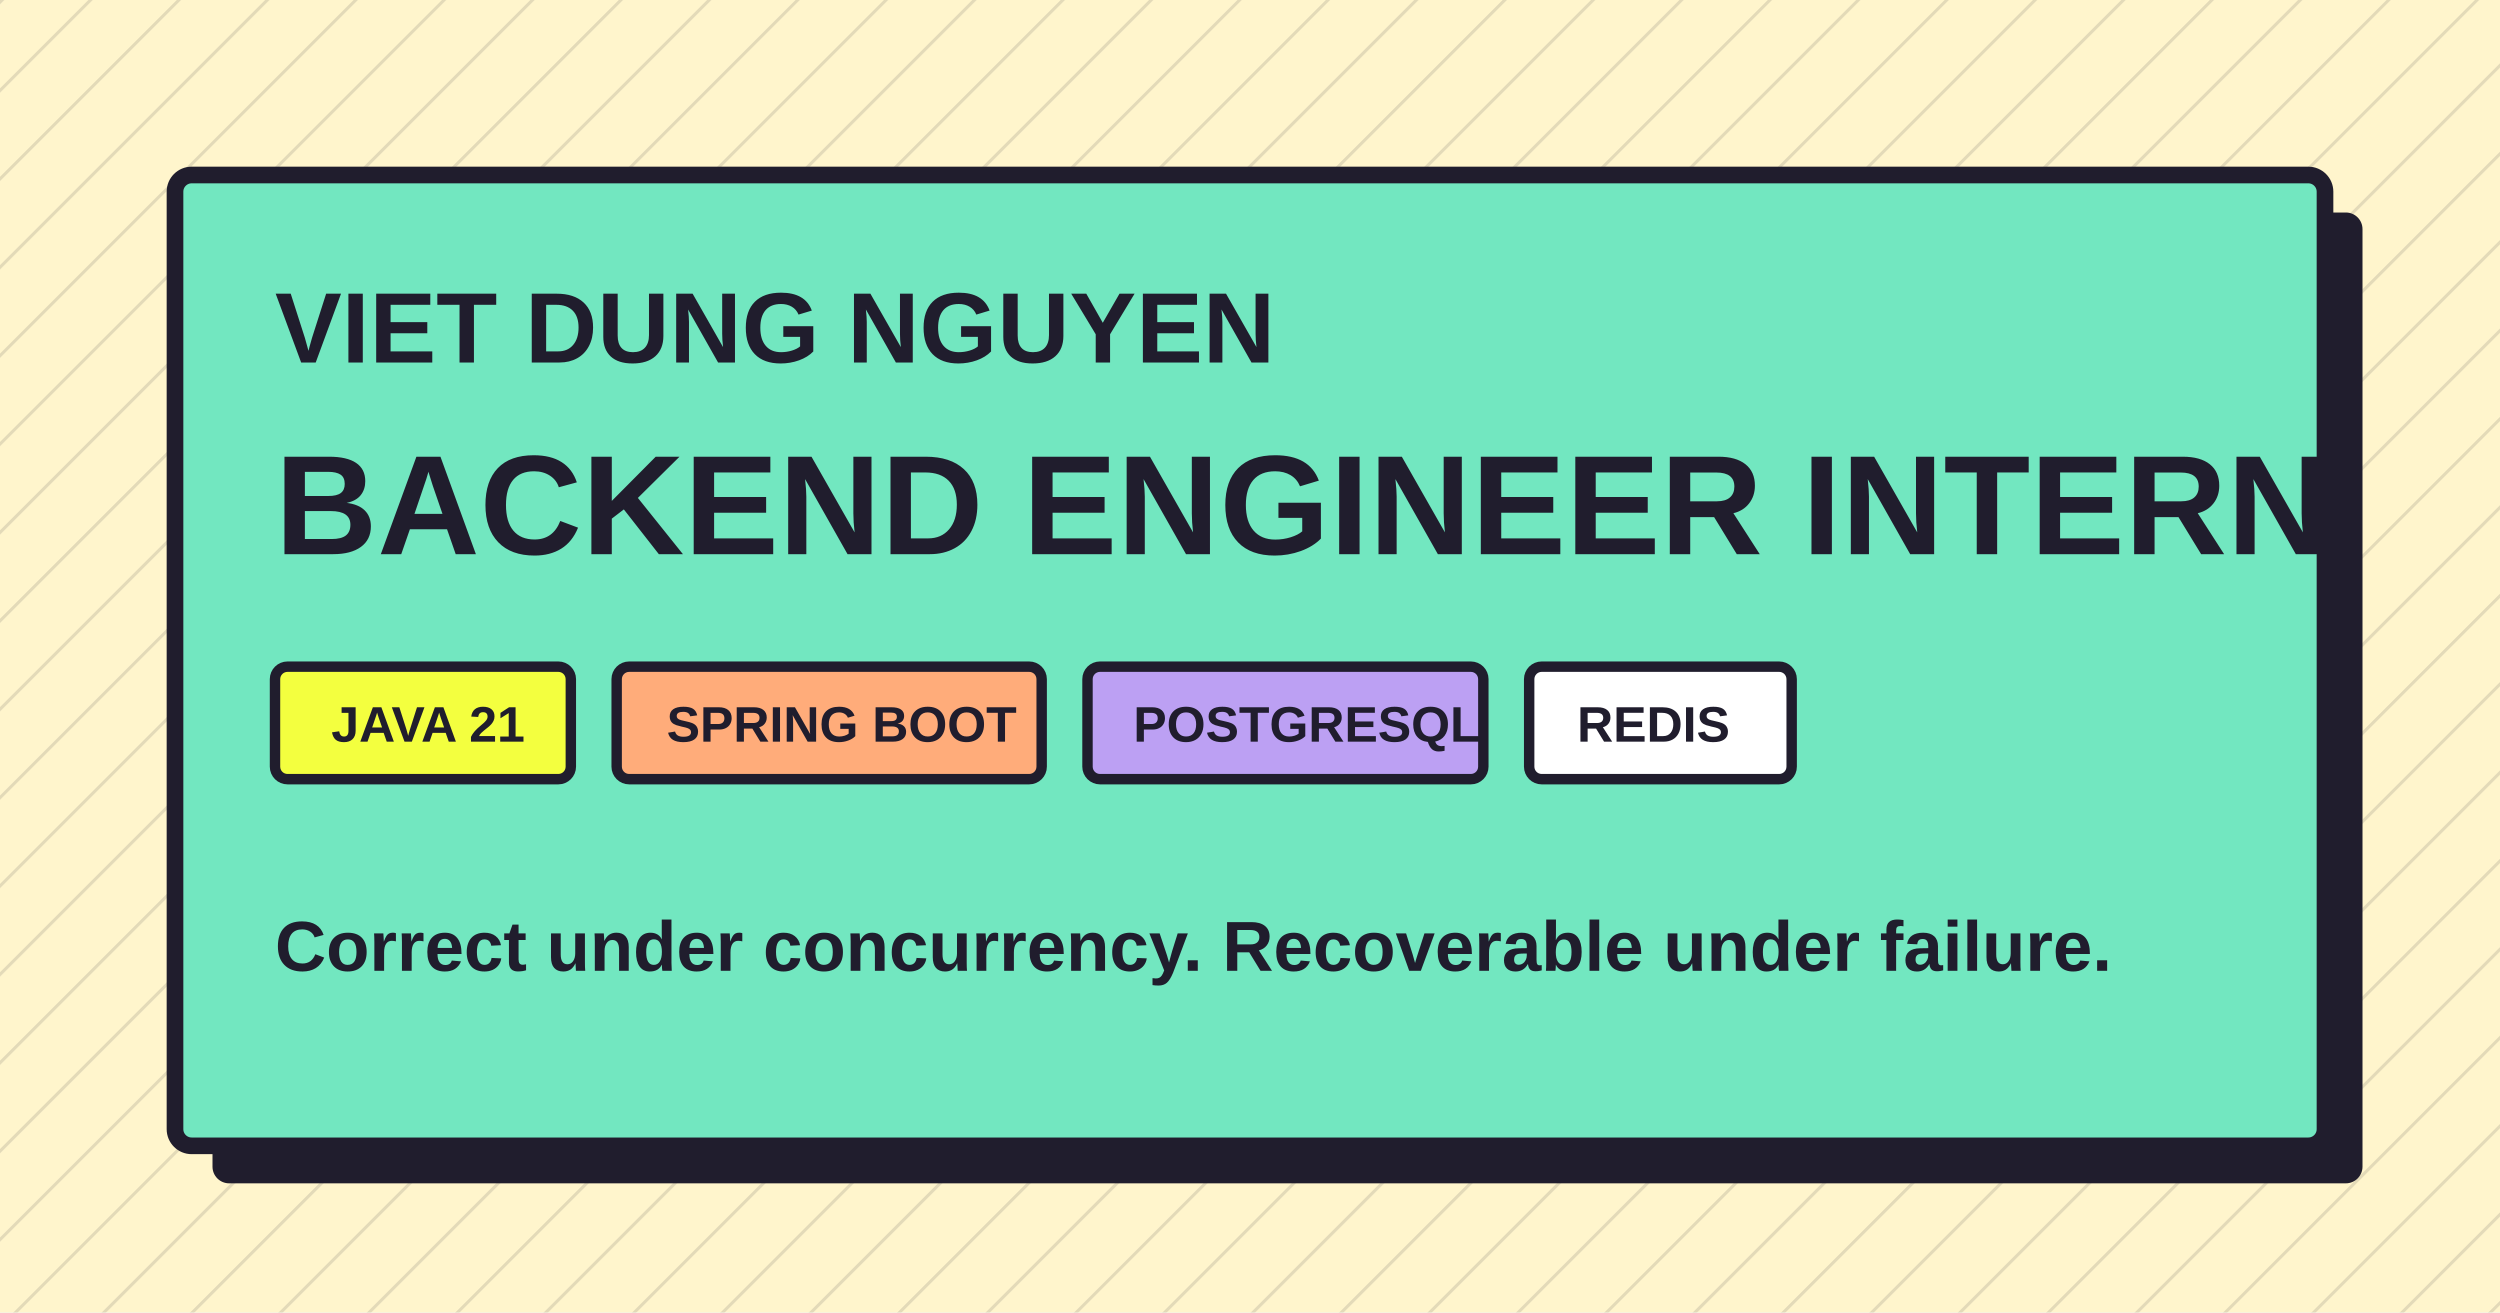
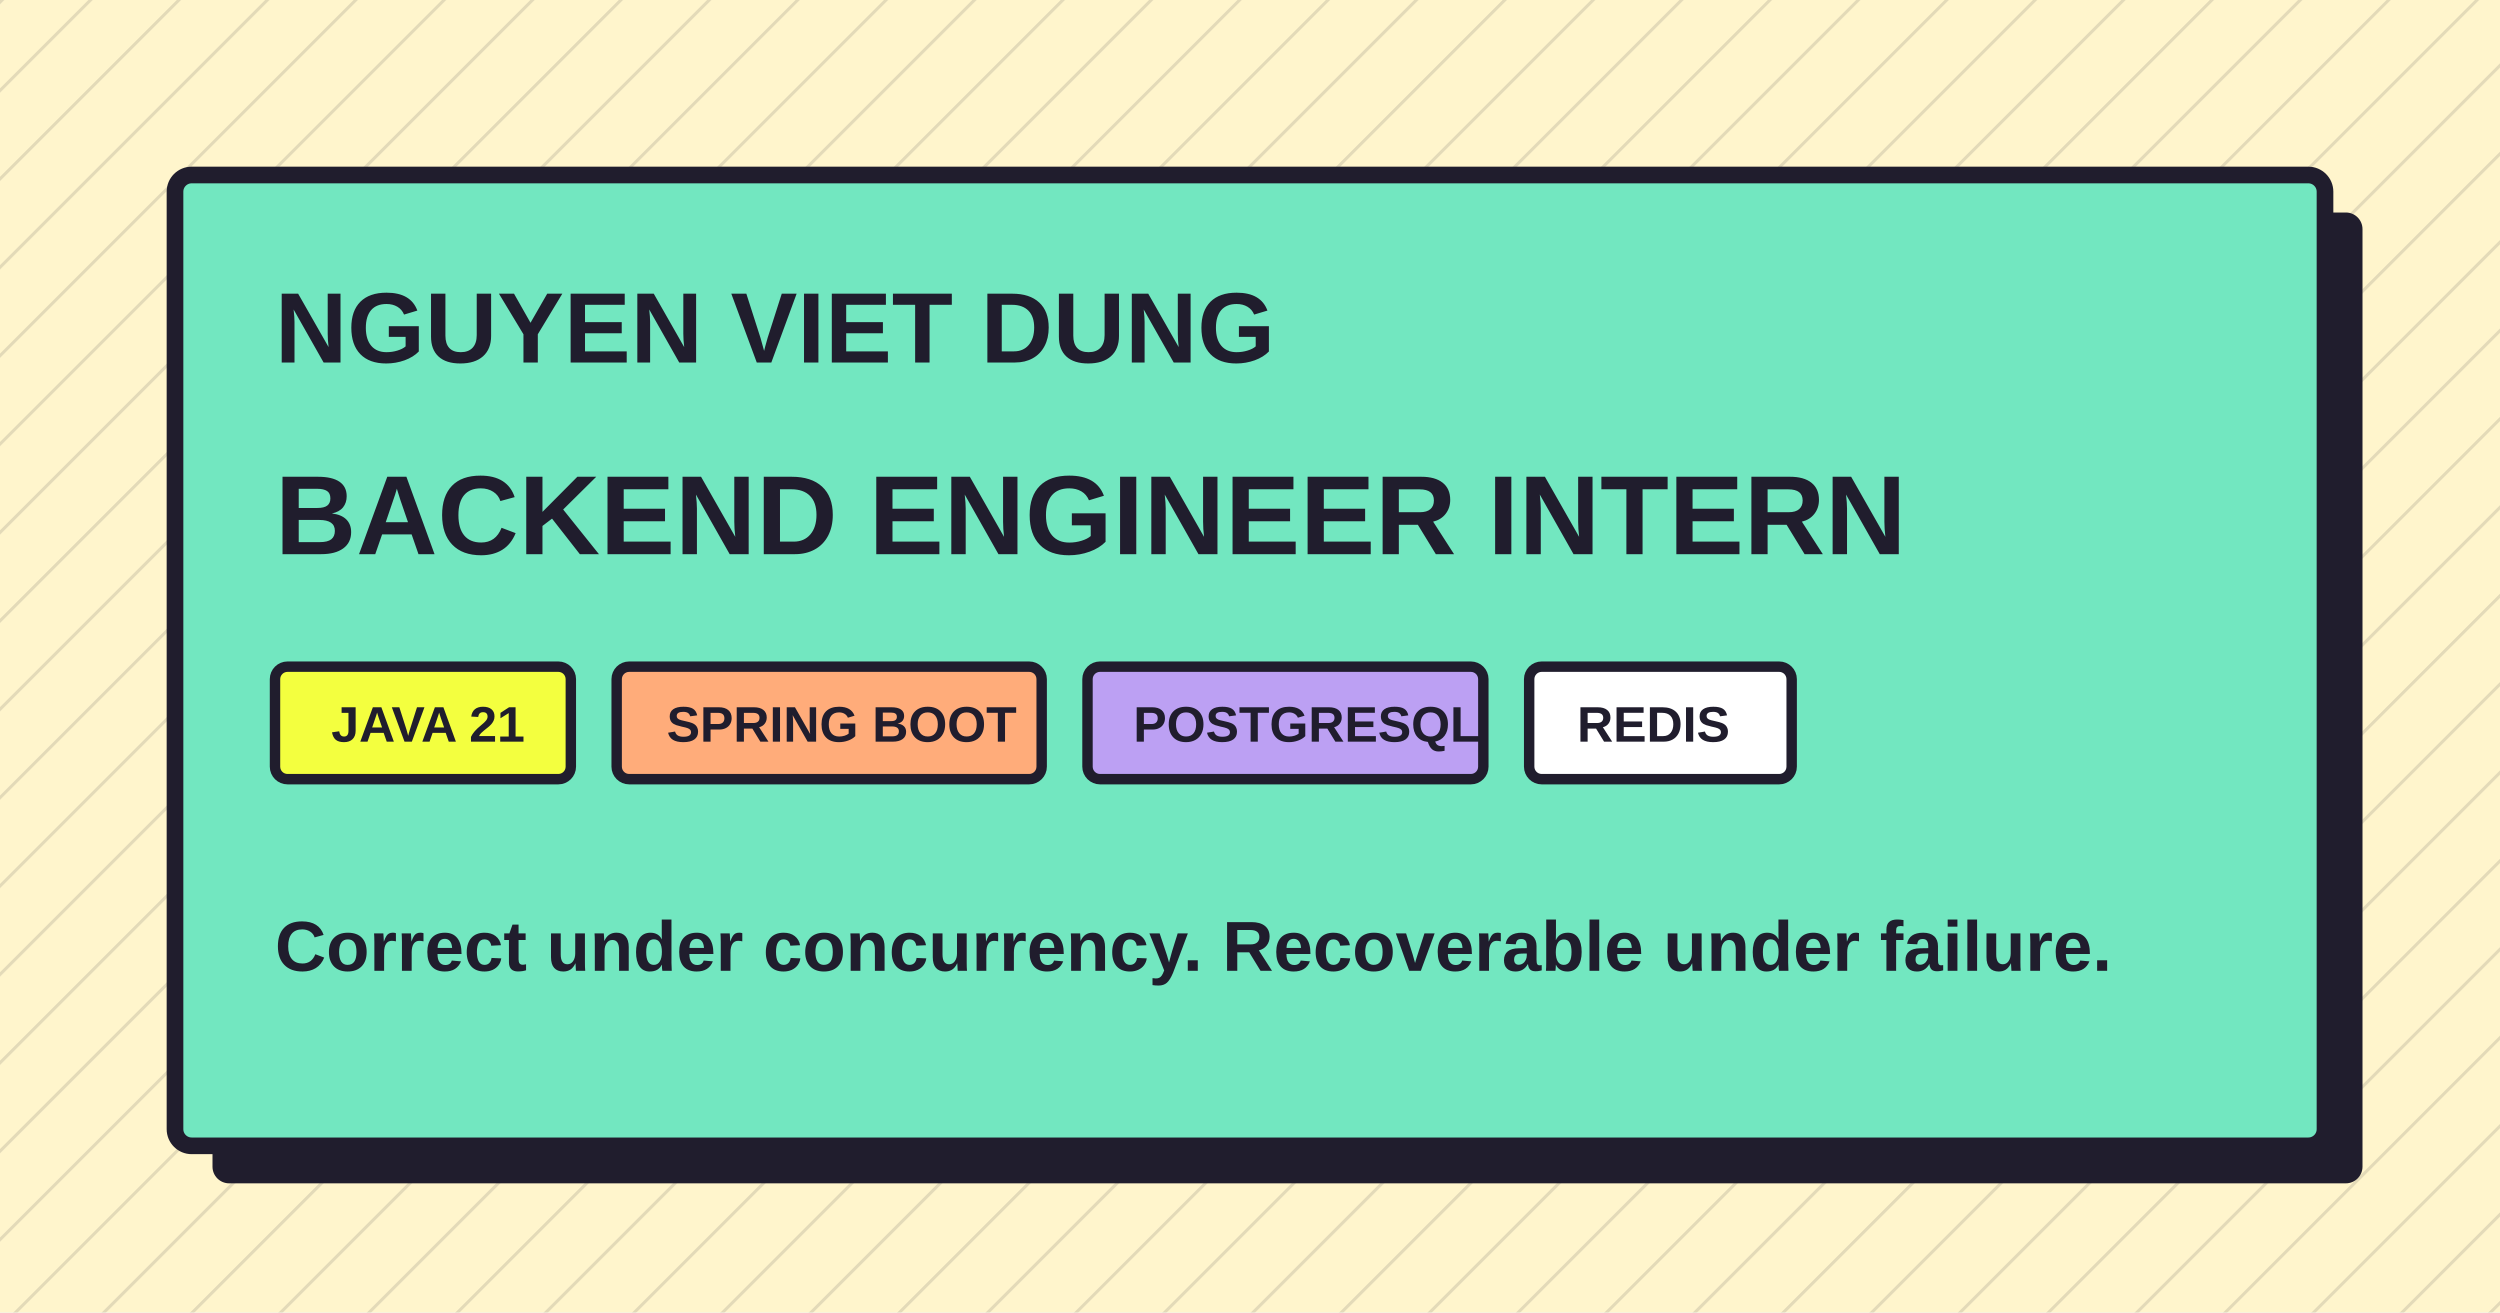
<svg xmlns="http://www.w3.org/2000/svg" width="1200" height="630" viewBox="0 0 1200 630">
  <defs>
    <pattern id="hatch" width="30" height="30" patternUnits="userSpaceOnUse" patternTransform="rotate(45)">
      <line x1="0" y1="0" x2="0" y2="30" stroke="#201d2d" stroke-opacity="0.12" stroke-width="3" />
    </pattern>
  </defs>
  <rect width="1200" height="630" fill="#fff5cc" />
  <rect width="1200" height="630" fill="url(#hatch)" />
  <rect x="84" y="84" width="1032" height="466" rx="8" fill="#201d2d" transform="translate(18 18)" />
  <rect x="84" y="84" width="1032" height="466" rx="8" fill="#72e7c0" stroke="#201d2d" stroke-width="8" />
-   <text x="132" y="174" fill="#201d2d" font-family="Arial, sans-serif" font-size="48" font-weight="800">VIET DUNG NGUYEN</text>
-   <text x="132" y="266" fill="#201d2d" font-family="Arial, sans-serif" font-size="68" font-weight="900">BACKEND ENGINEER INTERN</text>
+   <text x="132" y="174" fill="#201d2d" font-family="Arial, sans-serif" font-size="48" font-weight="800">NGUYEN VIET DUNG</text>
+   <text x="132" y="266" fill="#201d2d" font-family="Arial, sans-serif" font-size="54" font-weight="900">BACKEND ENGINEER INTERN</text>
  <g font-family="Arial, sans-serif" font-size="24" font-weight="800" fill="#201d2d">
    <rect x="132" y="320" width="142" height="54" rx="6" fill="#f3ff3f" stroke="#201d2d" stroke-width="5" />
    <text x="159" y="356">JAVA 21</text>
    <rect x="296" y="320" width="204" height="54" rx="6" fill="#ffac7a" stroke="#201d2d" stroke-width="5" />
    <text x="320" y="356">SPRING BOOT</text>
    <rect x="522" y="320" width="190" height="54" rx="6" fill="#bca0f3" stroke="#201d2d" stroke-width="5" />
    <text x="544" y="356">POSTGRESQL</text>
    <rect x="734" y="320" width="126" height="54" rx="6" fill="#ffffff" stroke="#201d2d" stroke-width="5" />
    <text x="757" y="356">REDIS</text>
  </g>
  <text x="132" y="466" fill="#201d2d" font-family="Arial, sans-serif" font-size="34" font-weight="800">Correct under concurrency. Recoverable under failure.</text>
</svg>
